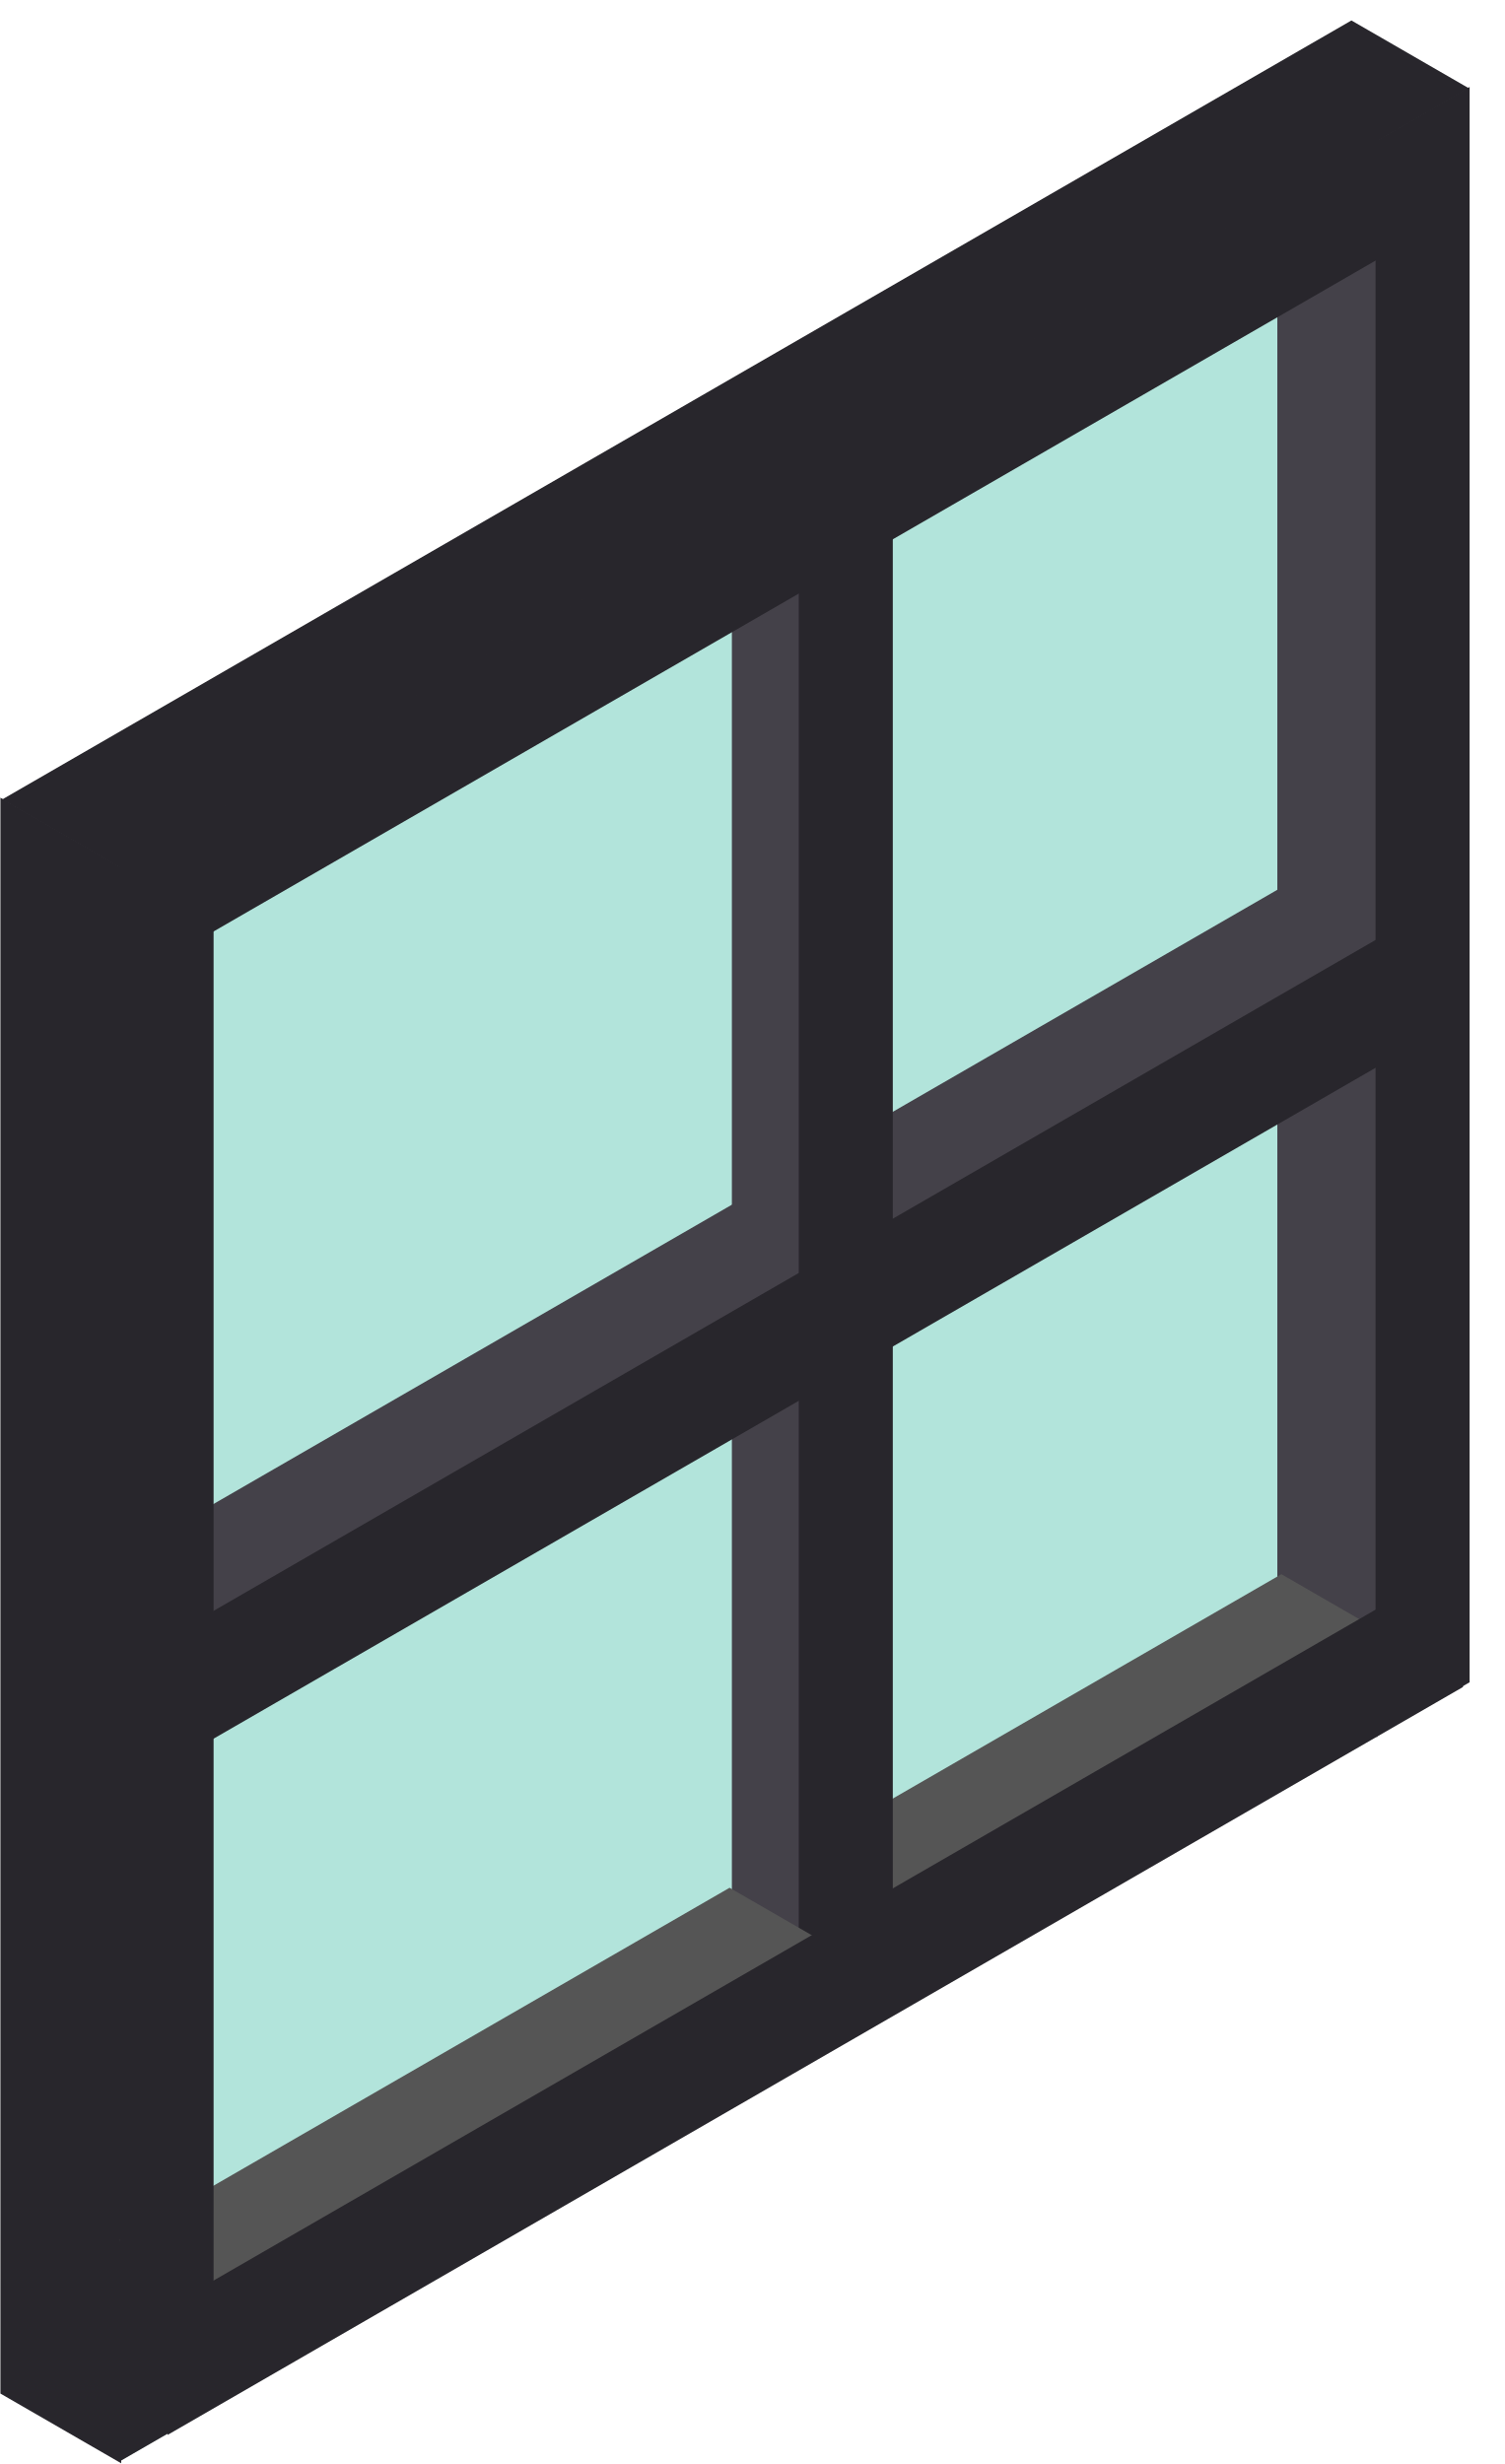
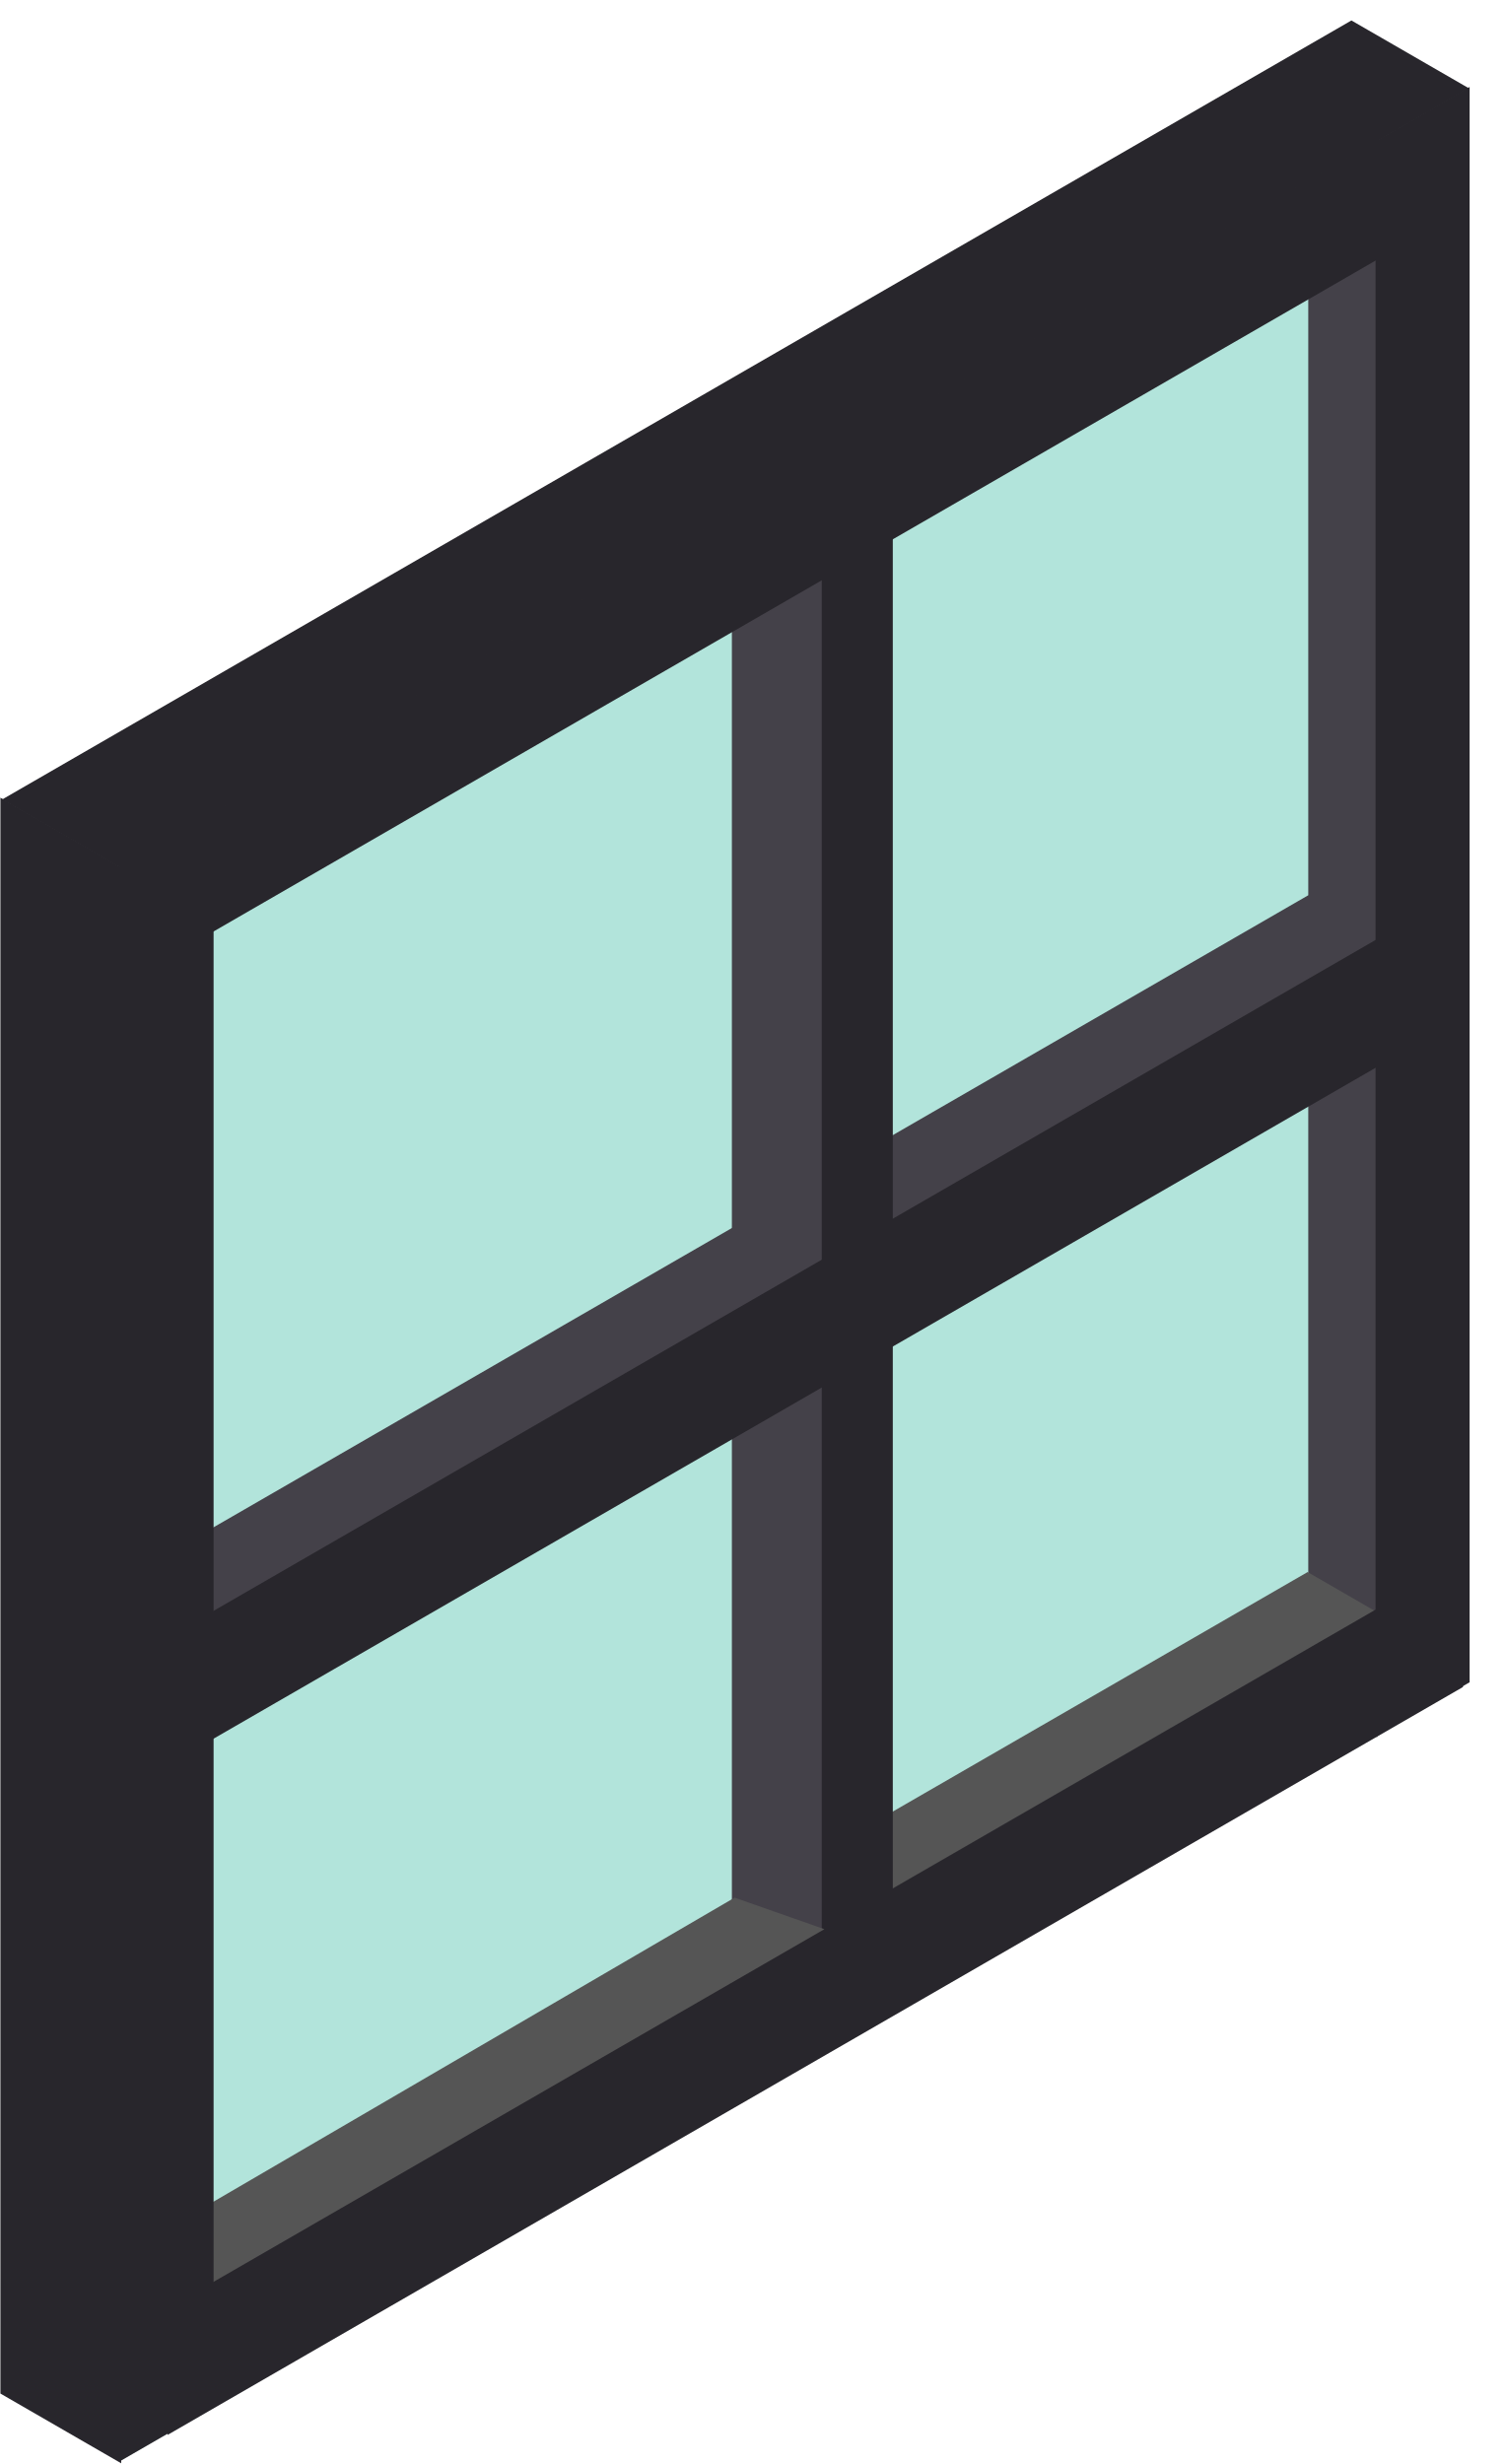
<svg xmlns="http://www.w3.org/2000/svg" width="720" height="1179" viewBox="0 0 720 1179" fill="none">
  <rect width="693.975" height="763.344" transform="matrix(0.866025 -0.5 2.20305e-08 1 57.1997 414.266)" fill="#B2E4DB" />
-   <rect width="55.195" height="763.344" transform="matrix(0.866025 0.5 -2.20305e-08 1 611.2 40.3113)" fill="#444149" />
+   <rect width="38.105" height="763.344" transform="matrix(0.866025 0.5 -2.20305e-08 1 626 48.8564)" fill="#444149" />
  <rect width="51.962" height="283.991" transform="matrix(0.866025 0.5 -0.866025 0.5 616.143 435.61)" fill="#444149" />
-   <rect width="51.962" height="643.806" transform="matrix(0.866025 0.5 -0.866025 0.5 614.752 423.702)" fill="#444149" />
+   <rect width="40.801" height="645.647" transform="matrix(0.866025 0.5 -0.866025 0.5 626.012 428.362)" fill="#444149" />
  <rect width="51.962" height="763.344" transform="matrix(0.866025 -0.5 2.20305e-08 1 658.2 67.5903)" fill="#28262C" />
-   <rect width="51.962" height="268.714" transform="matrix(0.866025 0.5 -0.866025 0.5 613.143 753.234)" fill="#555555" />
+   <rect width="66.742" height="763.605" transform="matrix(0.866025 0.5 -2.20305e-08 1 0.199707 381.688)" fill="#28262C" />
+   <rect width="37.147" height="320.072" transform="matrix(0.866025 0.5 -0.866025 0.5 625.673 752.222)" fill="#555555" />
+   <rect width="51.962" height="763.344" transform="matrix(0.866025 -0.5 2.20305e-08 1 382.2 213.59)" fill="#28262C" />
  <rect width="49.652" height="763.344" transform="matrix(0.866025 0.5 -2.20305e-08 1 350.2 188.61)" fill="#444149" />
-   <rect width="51.962" height="763.344" transform="matrix(0.866025 -0.5 2.20305e-08 1 382.2 213.59)" fill="#28262C" />
-   <rect width="669.726" height="61.165" transform="matrix(0.866025 -0.5 2.20305e-08 1 80.1997 783.473)" fill="#28262C" />
+   <rect width="715.684" height="61.165" transform="matrix(0.866025 -0.5 2.20305e-08 1 80.1997 1103.91)" fill="#28262C" />
  <rect width="695.13" height="57.224" transform="matrix(0.866025 -0.5 2.20305e-08 1 57.1997 414.447)" fill="#28262C" />
  <rect width="64.894" height="745.528" transform="matrix(0.866025 0.5 -0.866025 0.5 646.646 9.79028)" fill="#28262C" />
-   <rect width="66.742" height="763.605" transform="matrix(0.866025 0.5 -2.20305e-08 1 0.199707 381.688)" fill="#28262C" />
-   <rect width="51.962" height="337.28" transform="matrix(0.866025 0.5 -0.866025 0.5 349.093 903.274)" fill="#555555" />
-   <rect width="715.684" height="61.165" transform="matrix(0.866025 -0.5 2.20305e-08 1 80.1997 1103.91)" fill="#28262C" />
+   <rect width="669.726" height="61.165" transform="matrix(0.866025 -0.5 2.20305e-08 1 80.1997 783.473)" fill="#28262C" />
+   <path d="M351.5 908L394.458 923.097L100.506 1092.81L67.461 1073.73L351.5 908Z" fill="#555555" />
  <rect width="51.962" height="763.344" transform="matrix(0.866025 -0.5 2.20305e-08 1 57.1997 414.447)" fill="#28262C" />
</svg>
